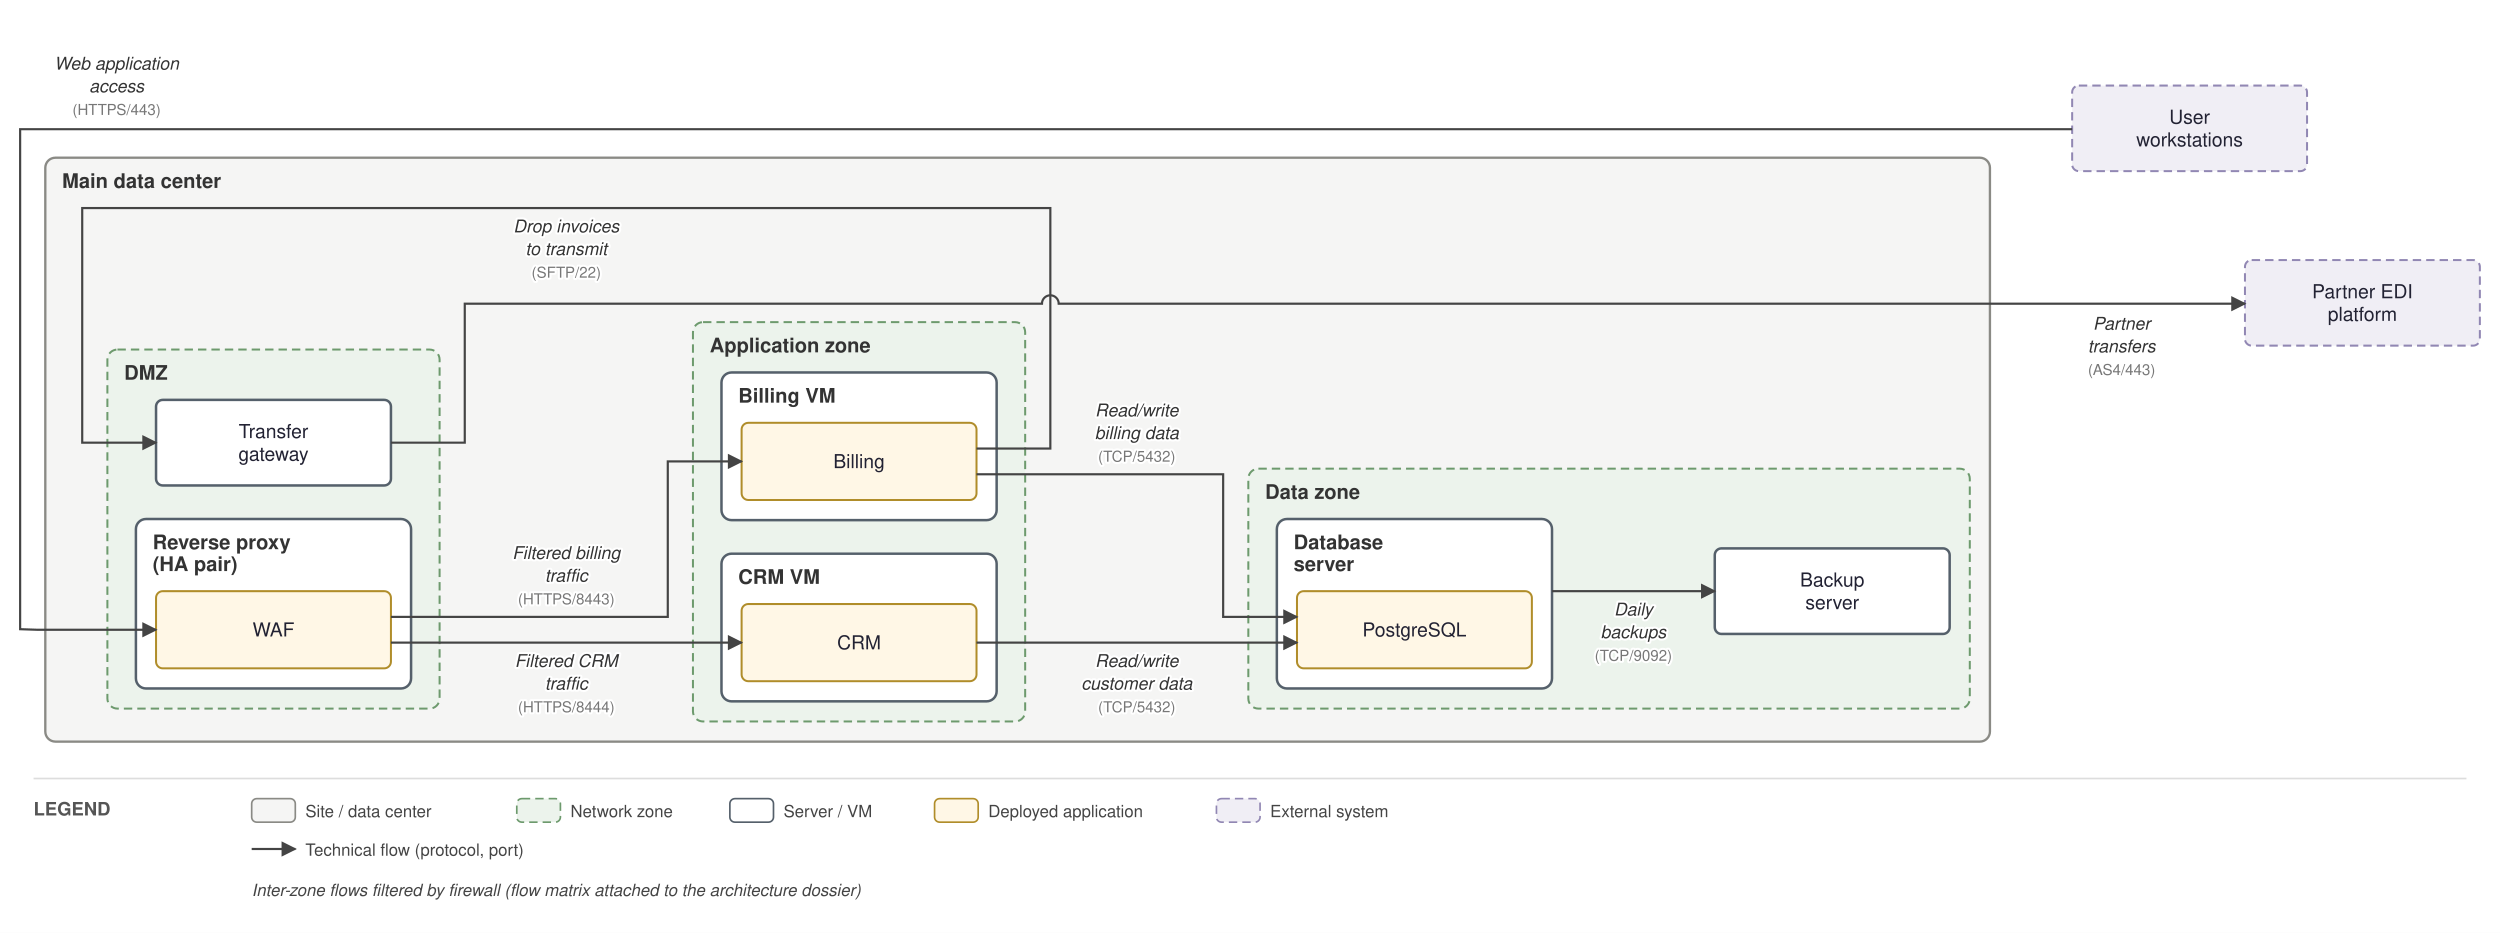
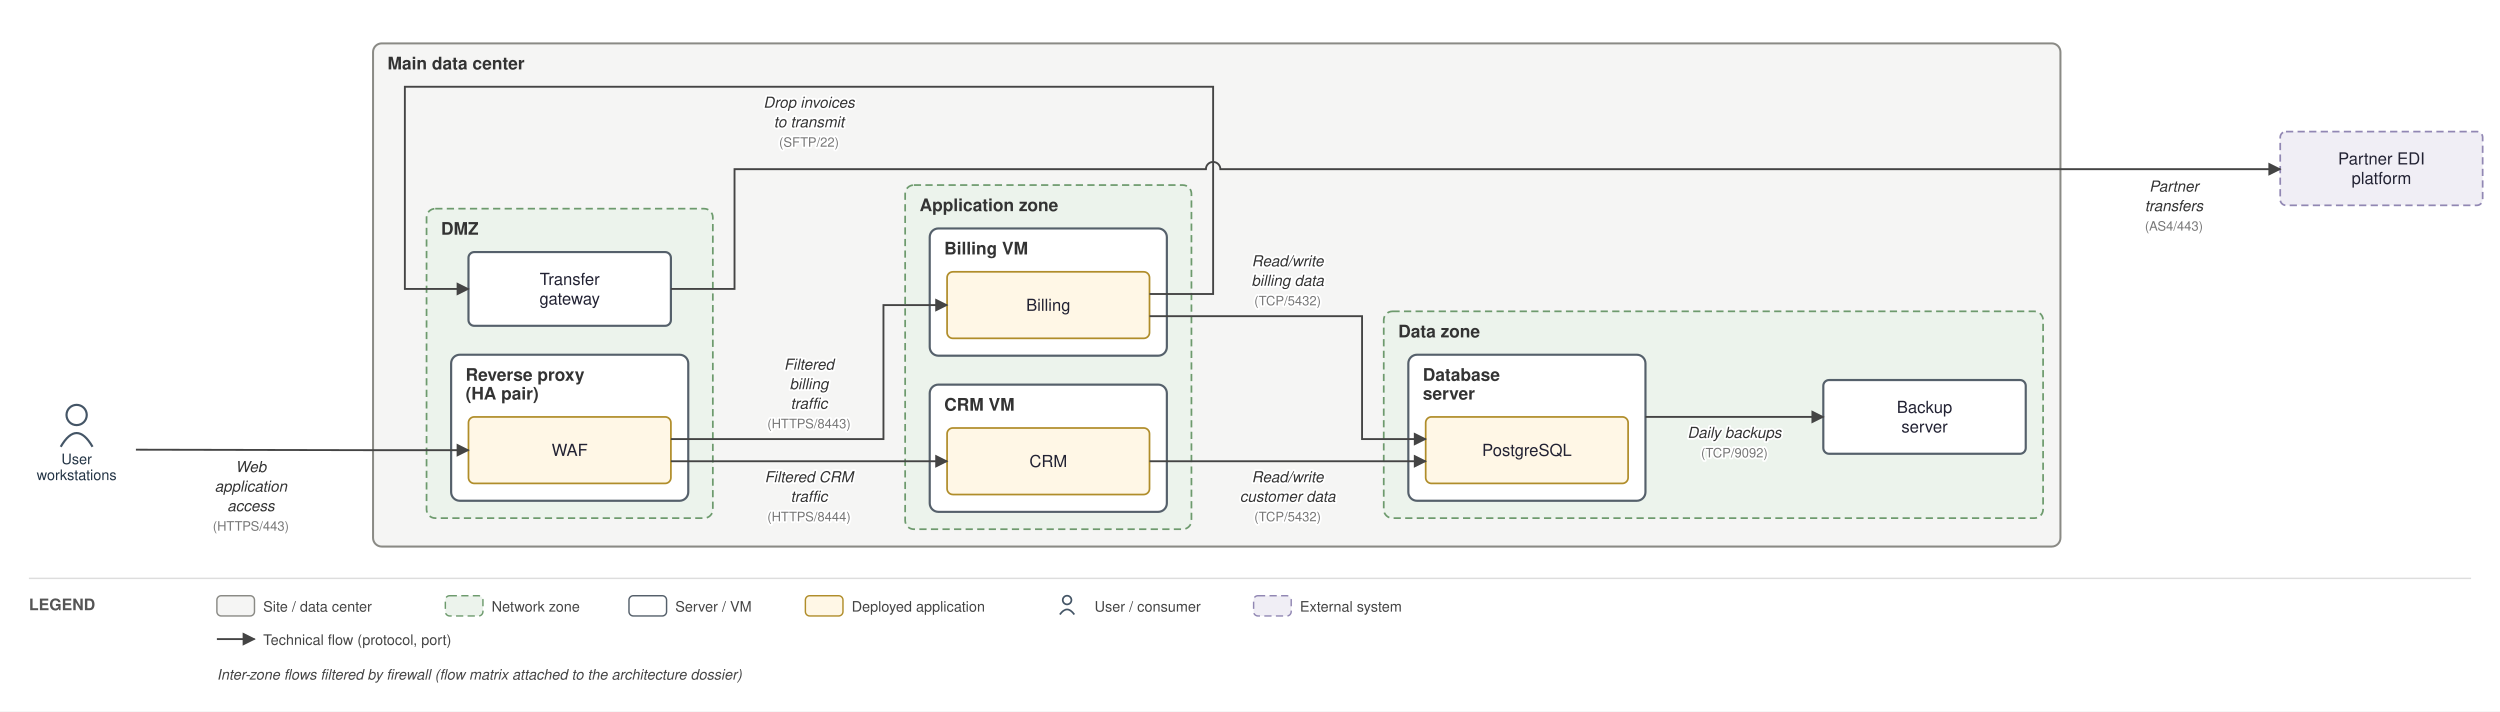
- <svg xmlns="http://www.w3.org/2000/svg" viewBox="0 0 1490 556" font-family="Helvetica,Arial,sans-serif">
+ <svg xmlns="http://www.w3.org/2000/svg" viewBox="0 0 1729 492" font-family="Helvetica,Arial,sans-serif">
  <defs>
    <marker id="arr" viewBox="0 0 10 10" refX="9" refY="5" markerWidth="7" markerHeight="7" orient="auto-start-reverse">
      <path d="M0,0 L10,5 L0,10 z" fill="#444444" />
    </marker>
  </defs>
-   <rect width="1490" height="556" fill="white" />
-   <rect x="27" y="94" width="1159" height="348" rx="6" fill="#f5f5f4" stroke="#8a8a85" stroke-width="1.4" />
-   <text x="37" y="112" font-size="12" font-weight="bold" fill="#333">Main data center</text>
-   <rect x="64" y="208.333" width="198" height="214" rx="6" fill="#ecf3ec" stroke="#6d9a6d" stroke-width="1.2" stroke-dasharray="5 3" />
-   <text x="74" y="226.333" font-size="12" font-weight="bold" fill="#333">DMZ</text>
-   <rect x="81" y="309.333" width="164" height="101" rx="6" fill="#ffffff" stroke="#55606b" stroke-width="1.5" />
-   <text x="91" y="327.333" font-size="12" font-weight="bold" fill="#333">Reverse proxy</text>
-   <text x="91" y="340.333" font-size="12" font-weight="bold" fill="#333">(HA pair)</text>
-   <rect x="413" y="192" width="198" height="238" rx="6" fill="#ecf3ec" stroke="#6d9a6d" stroke-width="1.2" stroke-dasharray="5 3" />
-   <text x="423" y="210" font-size="12" font-weight="bold" fill="#333">Application zone</text>
-   <rect x="430" y="222" width="164" height="88" rx="6" fill="#ffffff" stroke="#55606b" stroke-width="1.5" />
-   <text x="440" y="240" font-size="12" font-weight="bold" fill="#333">Billing VM</text>
-   <rect x="430" y="330" width="164" height="88" rx="6" fill="#ffffff" stroke="#55606b" stroke-width="1.5" />
-   <text x="440" y="348" font-size="12" font-weight="bold" fill="#333">CRM VM</text>
-   <rect x="744" y="279.333" width="430" height="143" rx="6" fill="#ecf3ec" stroke="#6d9a6d" stroke-width="1.2" stroke-dasharray="5 3" />
-   <text x="754" y="297.333" font-size="12" font-weight="bold" fill="#333">Data zone</text>
-   <rect x="761" y="309.333" width="164" height="101" rx="6" fill="#ffffff" stroke="#55606b" stroke-width="1.5" />
-   <text x="771" y="327.333" font-size="12" font-weight="bold" fill="#333">Database</text>
-   <text x="771" y="340.333" font-size="12" font-weight="bold" fill="#333">server</text>
-   <rect x="93" y="352.333" width="140" height="46" rx="4" fill="#fff7e6" stroke="#b08d2a" stroke-width="1.2" />
-   <text x="163" y="379.333" font-size="11.5" text-anchor="middle" fill="#222233">WAF</text>
-   <rect x="93" y="238.333" width="140" height="51" rx="4" fill="#ffffff" stroke="#55606b" stroke-width="1.5" />
-   <text x="163" y="261.083" font-size="11.5" text-anchor="middle" fill="#222233">Transfer</text>
-   <text x="163" y="274.583" font-size="11.5" text-anchor="middle" fill="#222233">gateway</text>
-   <rect x="442" y="252" width="140" height="46" rx="4" fill="#fff7e6" stroke="#b08d2a" stroke-width="1.2" />
-   <text x="512" y="279" font-size="11.5" text-anchor="middle" fill="#222233">Billing</text>
-   <rect x="442" y="360" width="140" height="46" rx="4" fill="#fff7e6" stroke="#b08d2a" stroke-width="1.2" />
-   <text x="512" y="387" font-size="11.5" text-anchor="middle" fill="#222233">CRM</text>
-   <rect x="773" y="352.333" width="140" height="46" rx="4" fill="#fff7e6" stroke="#b08d2a" stroke-width="1.2" />
-   <text x="843" y="379.333" font-size="11.5" text-anchor="middle" fill="#222233">PostgreSQL</text>
-   <rect x="1022" y="326.833" width="140" height="51" rx="4" fill="#ffffff" stroke="#55606b" stroke-width="1.5" />
-   <text x="1092" y="349.583" font-size="11.5" text-anchor="middle" fill="#222233">Backup</text>
-   <text x="1092" y="363.083" font-size="11.5" text-anchor="middle" fill="#222233">server</text>
-   <rect x="1235" y="51" width="140" height="51" rx="4" fill="#f0eef5" stroke="#9187b3" stroke-width="1.2" stroke-dasharray="5 3" />
-   <text x="1305" y="73.75" font-size="11.5" text-anchor="middle" fill="#222233">User</text>
-   <text x="1305" y="87.25" font-size="11.5" text-anchor="middle" fill="#222233">workstations</text>
-   <rect x="1338" y="155" width="140" height="51" rx="4" fill="#f0eef5" stroke="#9187b3" stroke-width="1.2" stroke-dasharray="5 3" />
-   <text x="1408" y="177.75" font-size="11.5" text-anchor="middle" fill="#222233">Partner EDI</text>
-   <text x="1408" y="191.25" font-size="11.5" text-anchor="middle" fill="#222233">platform</text>
-   <path d="M 1235 77 L 12 77 L 12 375 L 22 375.333 L 93 375.333" fill="none" stroke="#444444" stroke-width="1.3" marker-end="url(#arr)" />
-   <text x="69.5" y="41.5" font-size="10.5" text-anchor="middle" fill="#333" font-style="italic" stroke="white" stroke-width="2.5" paint-order="stroke" stroke-linejoin="round">Web application</text>
-   <text x="69.5" y="55" font-size="10.5" text-anchor="middle" fill="#333" font-style="italic" stroke="white" stroke-width="2.5" paint-order="stroke" stroke-linejoin="round">access</text>
-   <text x="69.5" y="68.5" font-size="9" text-anchor="middle" fill="#777" stroke="white" stroke-width="2.5" paint-order="stroke" stroke-linejoin="round">(HTTPS/443)</text>
-   <path d="M 233 367.667 L 398 367.667 L 398 275 L 442 275" fill="none" stroke="#444444" stroke-width="1.3" marker-end="url(#arr)" />
-   <text x="337.5" y="333.167" font-size="10.5" text-anchor="middle" fill="#333" font-style="italic" stroke="white" stroke-width="2.5" paint-order="stroke" stroke-linejoin="round">Filtered billing</text>
-   <text x="337.5" y="346.667" font-size="10.5" text-anchor="middle" fill="#333" font-style="italic" stroke="white" stroke-width="2.5" paint-order="stroke" stroke-linejoin="round">traffic</text>
-   <text x="337.5" y="360.167" font-size="9" text-anchor="middle" fill="#777" stroke="white" stroke-width="2.5" paint-order="stroke" stroke-linejoin="round">(HTTPS/8443)</text>
-   <path d="M 233 383 L 442 383" fill="none" stroke="#444444" stroke-width="1.3" marker-end="url(#arr)" />
-   <text x="337.5" y="397.5" font-size="10.5" text-anchor="middle" fill="#333" font-style="italic" stroke="white" stroke-width="2.5" paint-order="stroke" stroke-linejoin="round">Filtered CRM</text>
-   <text x="337.5" y="411" font-size="10.5" text-anchor="middle" fill="#333" font-style="italic" stroke="white" stroke-width="2.5" paint-order="stroke" stroke-linejoin="round">traffic</text>
-   <text x="337.5" y="424.5" font-size="9" text-anchor="middle" fill="#777" stroke="white" stroke-width="2.5" paint-order="stroke" stroke-linejoin="round">(HTTPS/8444)</text>
-   <path d="M 582 282.667 L 729 282.667 L 729 367.667 L 773 367.667" fill="none" stroke="#444444" stroke-width="1.3" marker-end="url(#arr)" />
-   <text x="677.5" y="248.167" font-size="10.5" text-anchor="middle" fill="#333" font-style="italic" stroke="white" stroke-width="2.5" paint-order="stroke" stroke-linejoin="round">Read/write</text>
-   <text x="677.5" y="261.667" font-size="10.5" text-anchor="middle" fill="#333" font-style="italic" stroke="white" stroke-width="2.5" paint-order="stroke" stroke-linejoin="round">billing data</text>
-   <text x="677.5" y="275.167" font-size="9" text-anchor="middle" fill="#777" stroke="white" stroke-width="2.5" paint-order="stroke" stroke-linejoin="round">(TCP/5432)</text>
-   <path d="M 582 383 L 773 383" fill="none" stroke="#444444" stroke-width="1.3" marker-end="url(#arr)" />
-   <text x="677.5" y="397.5" font-size="10.5" text-anchor="middle" fill="#333" font-style="italic" stroke="white" stroke-width="2.5" paint-order="stroke" stroke-linejoin="round">Read/write</text>
-   <text x="677.5" y="411" font-size="10.5" text-anchor="middle" fill="#333" font-style="italic" stroke="white" stroke-width="2.5" paint-order="stroke" stroke-linejoin="round">customer data</text>
-   <text x="677.5" y="424.5" font-size="9" text-anchor="middle" fill="#777" stroke="white" stroke-width="2.5" paint-order="stroke" stroke-linejoin="round">(TCP/5432)</text>
-   <path d="M 582 267.333 L 626 267.333 L 626 124 L 49 124 L 49 263.833 L 93 263.833" fill="none" stroke="#444444" stroke-width="1.3" marker-end="url(#arr)" />
-   <text x="337.5" y="138.5" font-size="10.5" text-anchor="middle" fill="#333" font-style="italic" stroke="white" stroke-width="2.5" paint-order="stroke" stroke-linejoin="round">Drop invoices</text>
-   <text x="337.5" y="152" font-size="10.5" text-anchor="middle" fill="#333" font-style="italic" stroke="white" stroke-width="2.5" paint-order="stroke" stroke-linejoin="round">to transmit</text>
-   <text x="337.5" y="165.5" font-size="9" text-anchor="middle" fill="#777" stroke="white" stroke-width="2.5" paint-order="stroke" stroke-linejoin="round">(SFTP/22)</text>
-   <path d="M 233 263.833 L 277 263.833 L 277 181 L 621 181 A 5 5 0 0 1 631 181 L 1338 181" fill="none" stroke="#444444" stroke-width="1.3" marker-end="url(#arr)" />
-   <text x="1264.5" y="196.5" font-size="10.5" text-anchor="middle" fill="#333" font-style="italic" stroke="white" stroke-width="2.5" paint-order="stroke" stroke-linejoin="round">Partner</text>
-   <text x="1264.5" y="210" font-size="10.5" text-anchor="middle" fill="#333" font-style="italic" stroke="white" stroke-width="2.5" paint-order="stroke" stroke-linejoin="round">transfers</text>
-   <text x="1264.5" y="223.5" font-size="9" text-anchor="middle" fill="#777" stroke="white" stroke-width="2.5" paint-order="stroke" stroke-linejoin="round">(AS4/443)</text>
-   <path d="M 925 352.333 L 1022 352.333" fill="none" stroke="#444444" stroke-width="1.3" marker-end="url(#arr)" />
-   <text x="973.5" y="366.833" font-size="10.5" text-anchor="middle" fill="#333" font-style="italic" stroke="white" stroke-width="2.5" paint-order="stroke" stroke-linejoin="round">Daily</text>
-   <text x="973.5" y="380.333" font-size="10.5" text-anchor="middle" fill="#333" font-style="italic" stroke="white" stroke-width="2.5" paint-order="stroke" stroke-linejoin="round">backups</text>
-   <text x="973.5" y="393.833" font-size="9" text-anchor="middle" fill="#777" stroke="white" stroke-width="2.5" paint-order="stroke" stroke-linejoin="round">(TCP/9092)</text>
-   <line x1="20" y1="464" x2="1470" y2="464" stroke="#ddd" stroke-width="1" />
-   <text x="20" y="486" font-size="11" font-weight="bold" fill="#555">LEGEND</text>
-   <rect x="150" y="476" width="26" height="14" rx="3" fill="#f5f5f4" stroke="#8a8a85" />
-   <text x="182" y="487" font-size="10" fill="#444">Site / data center</text>
-   <rect x="308" y="476" width="26" height="14" rx="3" fill="#ecf3ec" stroke="#6d9a6d" stroke-dasharray="5 3" />
-   <text x="340" y="487" font-size="10" fill="#444">Network zone</text>
-   <rect x="435" y="476" width="26" height="14" rx="3" fill="#ffffff" stroke="#55606b" />
-   <text x="467" y="487" font-size="10" fill="#444">Server / VM</text>
-   <rect x="557" y="476" width="26" height="14" rx="3" fill="#fff7e6" stroke="#b08d2a" />
-   <text x="589" y="487" font-size="10" fill="#444">Deployed application</text>
-   <rect x="725" y="476" width="26" height="14" rx="3" fill="#f0eef5" stroke="#9187b3" stroke-dasharray="5 3" />
-   <text x="757" y="487" font-size="10" fill="#444">External system</text>
-   <line x1="150" y1="506" x2="176" y2="506" stroke="#444444" stroke-width="1.3" marker-end="url(#arr)" />
-   <text x="182" y="510" font-size="10" fill="#444">Technical flow (protocol, port)</text>
-   <text x="150" y="534" font-size="10" fill="#444" font-style="italic">Inter-zone flows filtered by firewall (flow matrix attached to the architecture dossier)</text>
+   <rect width="1729" height="492" fill="white" />
+   <rect x="258" y="30" width="1167" height="348" rx="6" fill="#f5f5f4" stroke="#8a8a85" stroke-width="1.4" />
+   <text x="268" y="48" font-size="12" font-weight="bold" fill="#333">Main data center</text>
+   <rect x="295" y="144.333" width="198" height="214" rx="6" fill="#ecf3ec" stroke="#6d9a6d" stroke-width="1.2" stroke-dasharray="5 3" />
+   <text x="305" y="162.333" font-size="12" font-weight="bold" fill="#333">DMZ</text>
+   <rect x="312" y="245.333" width="164" height="101" rx="6" fill="#ffffff" stroke="#55606b" stroke-width="1.5" />
+   <text x="322" y="263.333" font-size="12" font-weight="bold" fill="#333">Reverse proxy</text>
+   <text x="322" y="276.333" font-size="12" font-weight="bold" fill="#333">(HA pair)</text>
+   <rect x="626" y="128" width="198" height="238" rx="6" fill="#ecf3ec" stroke="#6d9a6d" stroke-width="1.2" stroke-dasharray="5 3" />
+   <text x="636" y="146" font-size="12" font-weight="bold" fill="#333">Application zone</text>
+   <rect x="643" y="158" width="164" height="88" rx="6" fill="#ffffff" stroke="#55606b" stroke-width="1.5" />
+   <text x="653" y="176" font-size="12" font-weight="bold" fill="#333">Billing VM</text>
+   <rect x="643" y="266" width="164" height="88" rx="6" fill="#ffffff" stroke="#55606b" stroke-width="1.5" />
+   <text x="653" y="284" font-size="12" font-weight="bold" fill="#333">CRM VM</text>
+   <rect x="957" y="215.333" width="456" height="143" rx="6" fill="#ecf3ec" stroke="#6d9a6d" stroke-width="1.2" stroke-dasharray="5 3" />
+   <text x="967" y="233.333" font-size="12" font-weight="bold" fill="#333">Data zone</text>
+   <rect x="974" y="245.333" width="164" height="101" rx="6" fill="#ffffff" stroke="#55606b" stroke-width="1.5" />
+   <text x="984" y="263.333" font-size="12" font-weight="bold" fill="#333">Database</text>
+   <text x="984" y="276.333" font-size="12" font-weight="bold" fill="#333">server</text>
+   <rect x="324" y="288.333" width="140" height="46" rx="4" fill="#fff7e6" stroke="#b08d2a" stroke-width="1.2" />
+   <text x="394" y="315.333" font-size="11.5" text-anchor="middle" fill="#222233">WAF</text>
+   <rect x="324" y="174.333" width="140" height="51" rx="4" fill="#ffffff" stroke="#55606b" stroke-width="1.5" />
+   <text x="394" y="197.083" font-size="11.5" text-anchor="middle" fill="#222233">Transfer</text>
+   <text x="394" y="210.583" font-size="11.5" text-anchor="middle" fill="#222233">gateway</text>
+   <rect x="655" y="188" width="140" height="46" rx="4" fill="#fff7e6" stroke="#b08d2a" stroke-width="1.2" />
+   <text x="725" y="215" font-size="11.5" text-anchor="middle" fill="#222233">Billing</text>
+   <rect x="655" y="296" width="140" height="46" rx="4" fill="#fff7e6" stroke="#b08d2a" stroke-width="1.2" />
+   <text x="725" y="323" font-size="11.5" text-anchor="middle" fill="#222233">CRM</text>
+   <rect x="986" y="288.333" width="140" height="46" rx="4" fill="#fff7e6" stroke="#b08d2a" stroke-width="1.2" />
+   <text x="1056" y="315.333" font-size="11.5" text-anchor="middle" fill="#222233">PostgreSQL</text>
+   <rect x="1261" y="262.833" width="140" height="51" rx="4" fill="#ffffff" stroke="#55606b" stroke-width="1.5" />
+   <text x="1331" y="285.583" font-size="11.5" text-anchor="middle" fill="#222233">Backup</text>
+   <text x="1331" y="299.083" font-size="11.5" text-anchor="middle" fill="#222233">server</text>
+   <circle cx="53" cy="287" r="7" fill="none" stroke="#445566" stroke-width="1.5" />
+   <path d="M 42 309 q 11 -19 22 0" fill="none" stroke="#445566" stroke-width="1.5" />
+   <text x="53" y="321" font-size="10" text-anchor="middle" fill="#223344">User</text>
+   <text x="53" y="332" font-size="10" text-anchor="middle" fill="#223344">workstations</text>
+   <rect x="1577" y="91" width="140" height="51" rx="4" fill="#f0eef5" stroke="#9187b3" stroke-width="1.2" stroke-dasharray="5 3" />
+   <text x="1647" y="113.75" font-size="11.5" text-anchor="middle" fill="#222233">Partner EDI</text>
+   <text x="1647" y="127.25" font-size="11.5" text-anchor="middle" fill="#222233">platform</text>
+   <path d="M 94 311 L 253 311.333 L 324 311.333" fill="none" stroke="#444444" stroke-width="1.3" marker-end="url(#arr)" />
+   <text x="173.5" y="326.5" font-size="10.5" text-anchor="middle" fill="#333" font-style="italic" stroke="white" stroke-width="2.5" paint-order="stroke" stroke-linejoin="round">Web</text>
+   <text x="173.5" y="340" font-size="10.5" text-anchor="middle" fill="#333" font-style="italic" stroke="white" stroke-width="2.5" paint-order="stroke" stroke-linejoin="round">application</text>
+   <text x="173.5" y="353.5" font-size="10.5" text-anchor="middle" fill="#333" font-style="italic" stroke="white" stroke-width="2.5" paint-order="stroke" stroke-linejoin="round">access</text>
+   <text x="173.5" y="367" font-size="9" text-anchor="middle" fill="#777" stroke="white" stroke-width="2.5" paint-order="stroke" stroke-linejoin="round">(HTTPS/443)</text>
+   <path d="M 464 303.667 L 611 303.667 L 611 211 L 655 211" fill="none" stroke="#444444" stroke-width="1.3" marker-end="url(#arr)" />
+   <text x="559.5" y="255.667" font-size="10.5" text-anchor="middle" fill="#333" font-style="italic" stroke="white" stroke-width="2.5" paint-order="stroke" stroke-linejoin="round">Filtered</text>
+   <text x="559.5" y="269.167" font-size="10.5" text-anchor="middle" fill="#333" font-style="italic" stroke="white" stroke-width="2.5" paint-order="stroke" stroke-linejoin="round">billing</text>
+   <text x="559.5" y="282.667" font-size="10.5" text-anchor="middle" fill="#333" font-style="italic" stroke="white" stroke-width="2.5" paint-order="stroke" stroke-linejoin="round">traffic</text>
+   <text x="559.5" y="296.167" font-size="9" text-anchor="middle" fill="#777" stroke="white" stroke-width="2.5" paint-order="stroke" stroke-linejoin="round">(HTTPS/8443)</text>
+   <path d="M 464 319 L 655 319" fill="none" stroke="#444444" stroke-width="1.3" marker-end="url(#arr)" />
+   <text x="559.5" y="333.5" font-size="10.5" text-anchor="middle" fill="#333" font-style="italic" stroke="white" stroke-width="2.5" paint-order="stroke" stroke-linejoin="round">Filtered CRM</text>
+   <text x="559.5" y="347" font-size="10.5" text-anchor="middle" fill="#333" font-style="italic" stroke="white" stroke-width="2.5" paint-order="stroke" stroke-linejoin="round">traffic</text>
+   <text x="559.5" y="360.5" font-size="9" text-anchor="middle" fill="#777" stroke="white" stroke-width="2.5" paint-order="stroke" stroke-linejoin="round">(HTTPS/8444)</text>
+   <path d="M 795 218.667 L 942 218.667 L 942 303.667 L 986 303.667" fill="none" stroke="#444444" stroke-width="1.3" marker-end="url(#arr)" />
+   <text x="890.5" y="184.167" font-size="10.5" text-anchor="middle" fill="#333" font-style="italic" stroke="white" stroke-width="2.5" paint-order="stroke" stroke-linejoin="round">Read/write</text>
+   <text x="890.5" y="197.667" font-size="10.5" text-anchor="middle" fill="#333" font-style="italic" stroke="white" stroke-width="2.5" paint-order="stroke" stroke-linejoin="round">billing data</text>
+   <text x="890.5" y="211.167" font-size="9" text-anchor="middle" fill="#777" stroke="white" stroke-width="2.5" paint-order="stroke" stroke-linejoin="round">(TCP/5432)</text>
+   <path d="M 795 319 L 986 319" fill="none" stroke="#444444" stroke-width="1.3" marker-end="url(#arr)" />
+   <text x="890.5" y="333.5" font-size="10.5" text-anchor="middle" fill="#333" font-style="italic" stroke="white" stroke-width="2.5" paint-order="stroke" stroke-linejoin="round">Read/write</text>
+   <text x="890.5" y="347" font-size="10.5" text-anchor="middle" fill="#333" font-style="italic" stroke="white" stroke-width="2.5" paint-order="stroke" stroke-linejoin="round">customer data</text>
+   <text x="890.5" y="360.5" font-size="9" text-anchor="middle" fill="#777" stroke="white" stroke-width="2.5" paint-order="stroke" stroke-linejoin="round">(TCP/5432)</text>
+   <path d="M 795 203.333 L 839 203.333 L 839 60 L 280 60 L 280 199.833 L 324 199.833" fill="none" stroke="#444444" stroke-width="1.3" marker-end="url(#arr)" />
+   <text x="559.5" y="74.5" font-size="10.5" text-anchor="middle" fill="#333" font-style="italic" stroke="white" stroke-width="2.5" paint-order="stroke" stroke-linejoin="round">Drop invoices</text>
+   <text x="559.5" y="88" font-size="10.5" text-anchor="middle" fill="#333" font-style="italic" stroke="white" stroke-width="2.5" paint-order="stroke" stroke-linejoin="round">to transmit</text>
+   <text x="559.5" y="101.5" font-size="9" text-anchor="middle" fill="#777" stroke="white" stroke-width="2.5" paint-order="stroke" stroke-linejoin="round">(SFTP/22)</text>
+   <path d="M 464 199.833 L 508 199.833 L 508 117 L 834 117 A 5 5 0 0 1 844 117 L 1577 117" fill="none" stroke="#444444" stroke-width="1.3" marker-end="url(#arr)" />
+   <text x="1503.5" y="132.5" font-size="10.5" text-anchor="middle" fill="#333" font-style="italic" stroke="white" stroke-width="2.5" paint-order="stroke" stroke-linejoin="round">Partner</text>
+   <text x="1503.5" y="146" font-size="10.5" text-anchor="middle" fill="#333" font-style="italic" stroke="white" stroke-width="2.5" paint-order="stroke" stroke-linejoin="round">transfers</text>
+   <text x="1503.5" y="159.5" font-size="9" text-anchor="middle" fill="#777" stroke="white" stroke-width="2.5" paint-order="stroke" stroke-linejoin="round">(AS4/443)</text>
+   <path d="M 1138 288.333 L 1261 288.333" fill="none" stroke="#444444" stroke-width="1.3" marker-end="url(#arr)" />
+   <text x="1199.5" y="302.833" font-size="10.5" text-anchor="middle" fill="#333" font-style="italic" stroke="white" stroke-width="2.5" paint-order="stroke" stroke-linejoin="round">Daily backups</text>
+   <text x="1199.5" y="316.333" font-size="9" text-anchor="middle" fill="#777" stroke="white" stroke-width="2.5" paint-order="stroke" stroke-linejoin="round">(TCP/9092)</text>
+   <line x1="20" y1="400" x2="1709" y2="400" stroke="#ddd" stroke-width="1" />
+   <text x="20" y="422" font-size="11" font-weight="bold" fill="#555">LEGEND</text>
+   <rect x="150" y="412" width="26" height="14" rx="3" fill="#f5f5f4" stroke="#8a8a85" />
+   <text x="182" y="423" font-size="10" fill="#444">Site / data center</text>
+   <rect x="308" y="412" width="26" height="14" rx="3" fill="#ecf3ec" stroke="#6d9a6d" stroke-dasharray="5 3" />
+   <text x="340" y="423" font-size="10" fill="#444">Network zone</text>
+   <rect x="435" y="412" width="26" height="14" rx="3" fill="#ffffff" stroke="#55606b" />
+   <text x="467" y="423" font-size="10" fill="#444">Server / VM</text>
+   <rect x="557" y="412" width="26" height="14" rx="3" fill="#fff7e6" stroke="#b08d2a" />
+   <text x="589" y="423" font-size="10" fill="#444">Deployed application</text>
+   <circle cx="738" cy="415" r="3" fill="none" stroke="#445566" stroke-width="1.2" />
+   <path d="M 733 425 q 5 -7 10 0" fill="none" stroke="#445566" stroke-width="1.2" />
+   <text x="757" y="423" font-size="10" fill="#444">User / consumer</text>
+   <rect x="867" y="412" width="26" height="14" rx="3" fill="#f0eef5" stroke="#9187b3" stroke-dasharray="5 3" />
+   <text x="899" y="423" font-size="10" fill="#444">External system</text>
+   <line x1="150" y1="442" x2="176" y2="442" stroke="#444444" stroke-width="1.3" marker-end="url(#arr)" />
+   <text x="182" y="446" font-size="10" fill="#444">Technical flow (protocol, port)</text>
+   <text x="150" y="470" font-size="10" fill="#444" font-style="italic">Inter-zone flows filtered by firewall (flow matrix attached to the architecture dossier)</text>
</svg>
